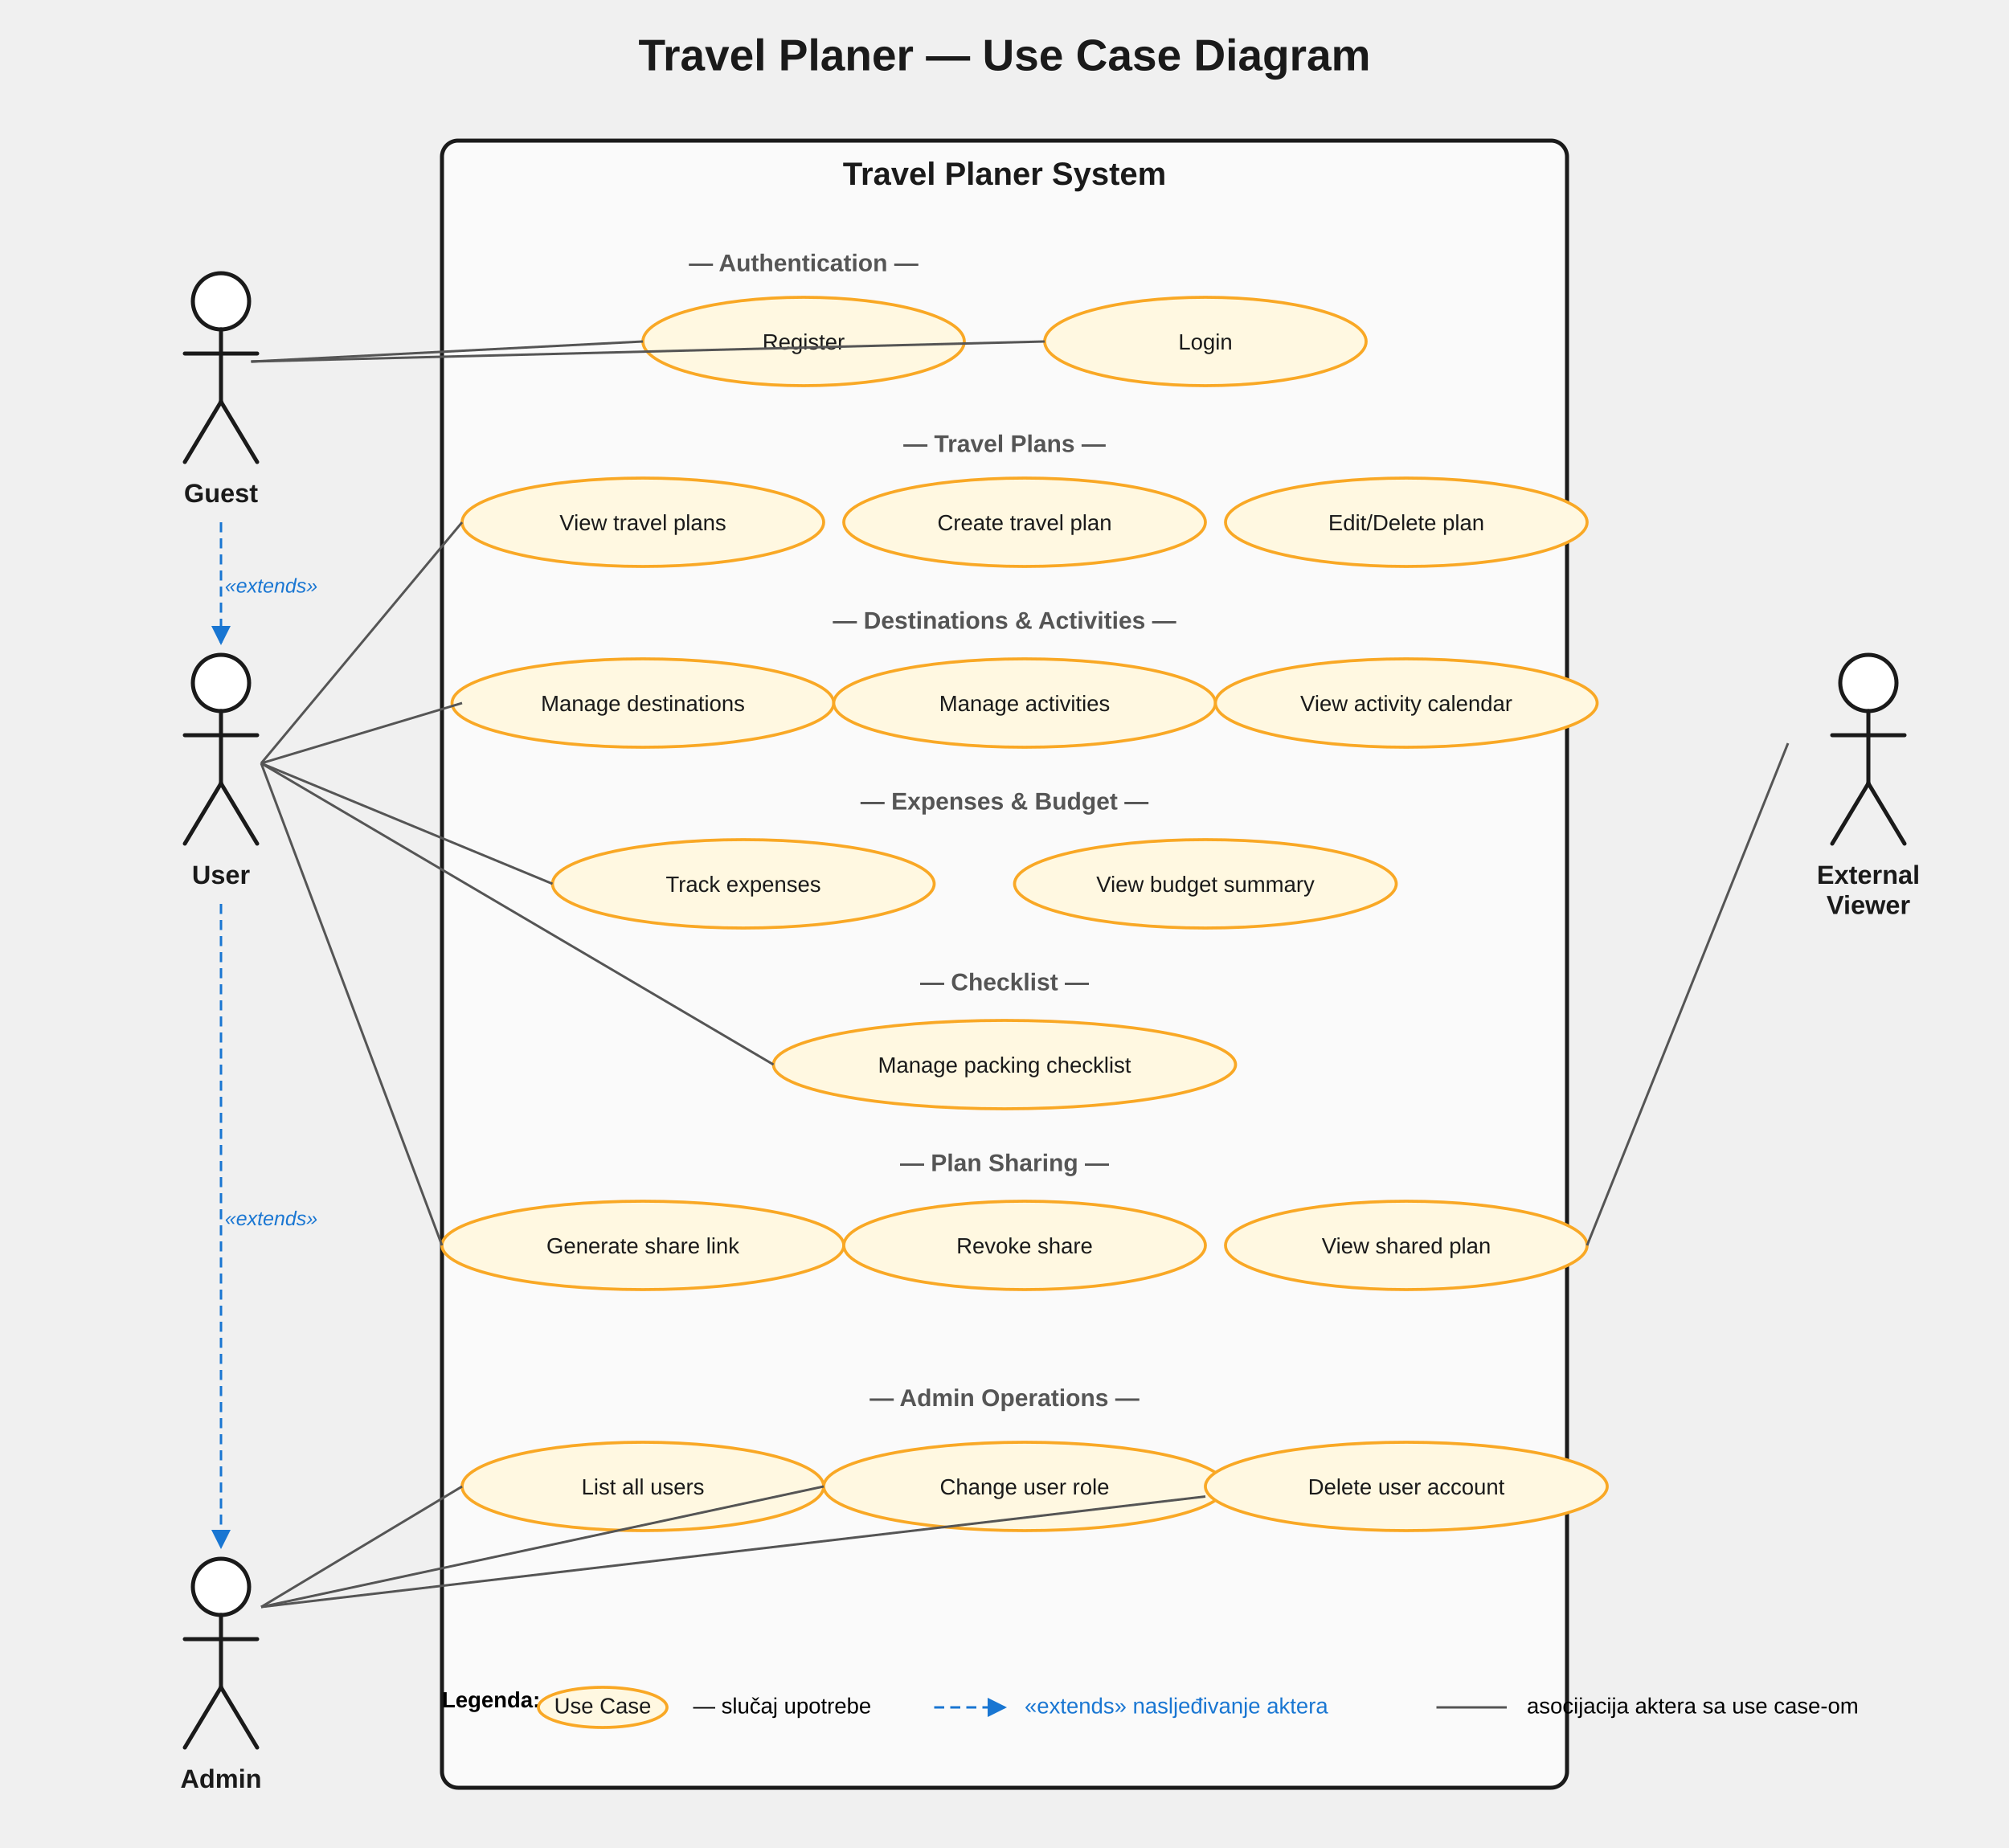
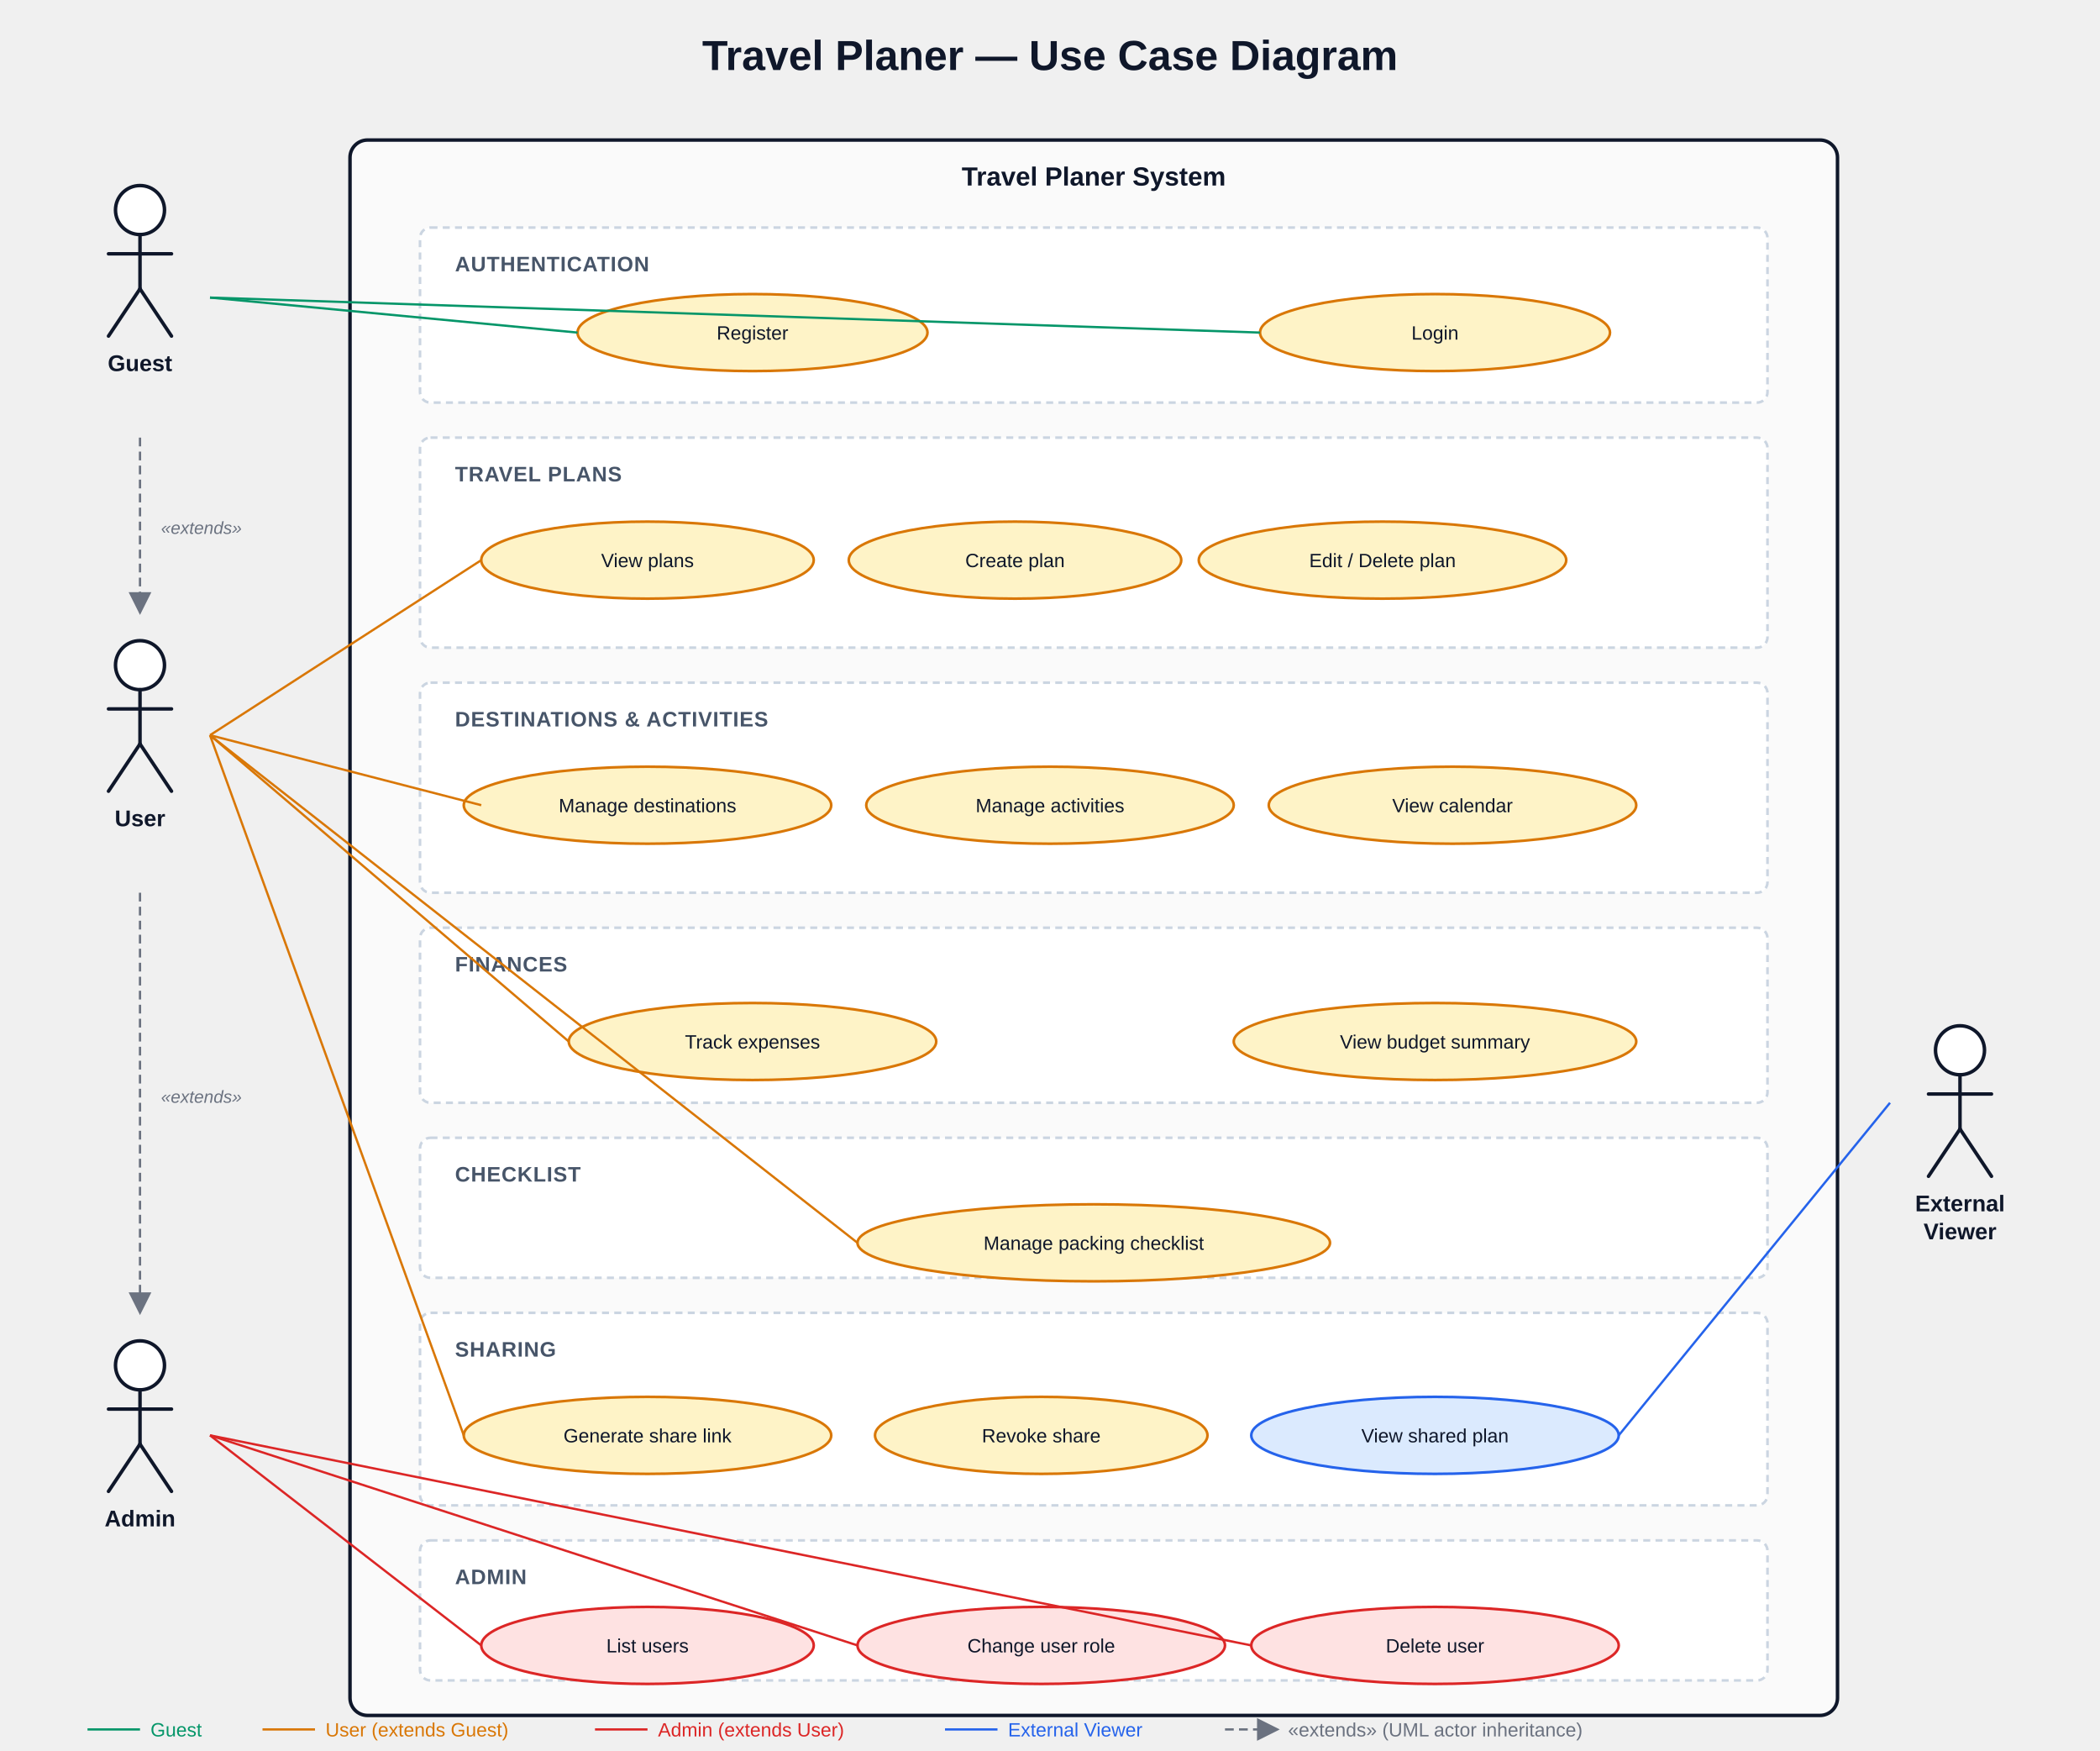
- <svg xmlns="http://www.w3.org/2000/svg" viewBox="0 0 1000 920" font-family="Arial, sans-serif">
+ <svg xmlns="http://www.w3.org/2000/svg" viewBox="0 0 1200 1000" font-family="Arial, sans-serif">
  <defs>
    <style>
-       .actor-label { font-size: 13px; font-weight: 600; text-anchor: middle; fill: #1a1a1a; }
-       .actor { fill: white; stroke: #1a1a1a; stroke-width: 2; }
-       .system-title { font-size: 16px; font-weight: 700; text-anchor: middle; fill: #1a1a1a; }
-       .diagram-title { font-size: 22px; font-weight: 700; text-anchor: middle; fill: #1a1a1a; }
-       .use-case { fill: #fff8e1; stroke: #f9a825; stroke-width: 1.5; }
-       .use-case-text { font-size: 11px; text-anchor: middle; fill: #1a1a1a; }
-       .system-box { fill: #fafafa; stroke: #1a1a1a; stroke-width: 2; stroke-dasharray: none; }
-       .link { stroke: #555; stroke-width: 1.2; fill: none; }
-       .extends { stroke: #1976d2; stroke-width: 1.2; fill: none; stroke-dasharray: 5,3; }
-       .extends-label { font-size: 10px; fill: #1976d2; font-style: italic; text-anchor: middle; }
-       .group-label { font-size: 12px; font-weight: 700; fill: #555; text-anchor: middle; }
+       .diagram-title { font-size: 24px; font-weight: 700; text-anchor: middle; fill: #0f172a; }
+       .system-title { font-size: 15px; font-weight: 700; text-anchor: middle; fill: #0f172a; }
+ 
+       .actor-label { font-size: 13px; font-weight: 600; text-anchor: middle; fill: #0f172a; }
+       .actor { fill: white; stroke: #0f172a; stroke-width: 2; }
+ 
+       .system-box { fill: #fafafa; stroke: #0f172a; stroke-width: 2; rx: 10; }
+ 
+       .section-box { fill: #ffffff; stroke: #cbd5e1; stroke-width: 1.5; stroke-dasharray: 4,3; rx: 6; }
+       .section-label { font-size: 12px; font-weight: 700; fill: #475569; letter-spacing: 0.4px; }
+ 
+       .use-case { fill: #fef3c7; stroke: #d97706; stroke-width: 1.5; }
+       .use-case-admin { fill: #fee2e2; stroke: #dc2626; stroke-width: 1.5; }
+       .use-case-shared { fill: #dbeafe; stroke: #2563eb; stroke-width: 1.5; }
+       .use-case-text { font-size: 11px; text-anchor: middle; fill: #0f172a; }
+ 
+       .link-guest { stroke: #059669; stroke-width: 1.3; fill: none; }
+       .link-user { stroke: #d97706; stroke-width: 1.3; fill: none; }
+       .link-admin { stroke: #dc2626; stroke-width: 1.3; fill: none; }
+       .link-external { stroke: #2563eb; stroke-width: 1.3; fill: none; }
+ 
+       .extends-arrow { stroke: #6b7280; stroke-width: 1.3; fill: none; stroke-dasharray: 5,3; }
+       .extends-label { font-size: 10px; fill: #6b7280; font-style: italic; }
    </style>
-     <marker id="arrowhead" markerWidth="8" markerHeight="8" refX="7" refY="4" orient="auto">
-       <polygon points="0 0, 8 4, 0 8" fill="#1976d2" />
+     <marker id="extends-arrow" markerWidth="10" markerHeight="10" refX="9" refY="5" orient="auto">
+       <polygon points="0 0, 10 5, 0 10" fill="#6b7280" />
    </marker>
  </defs>
-   <text x="500" y="35" class="diagram-title">Travel Planer — Use Case Diagram</text>
-   <rect x="220" y="70" width="560" height="820" rx="8" class="system-box" />
-   <text x="500" y="92" class="system-title">Travel Planer System</text>
-   <g transform="translate(70, 130)">
+   <text x="600" y="40" class="diagram-title">Travel Planer — Use Case Diagram</text>
+   <g transform="translate(40, 100)">
    <circle cx="40" cy="20" r="14" class="actor" />
-     <line x1="40" y1="34" x2="40" y2="70" class="actor" stroke-linecap="round" />
-     <line x1="22" y1="46" x2="58" y2="46" class="actor" stroke-linecap="round" />
-     <line x1="40" y1="70" x2="22" y2="100" class="actor" stroke-linecap="round" />
-     <line x1="40" y1="70" x2="58" y2="100" class="actor" stroke-linecap="round" />
-     <text x="40" y="120" class="actor-label">Guest</text>
+     <line x1="40" y1="34" x2="40" y2="65" class="actor" stroke-linecap="round" />
+     <line x1="22" y1="45" x2="58" y2="45" class="actor" stroke-linecap="round" />
+     <line x1="40" y1="65" x2="22" y2="92" class="actor" stroke-linecap="round" />
+     <line x1="40" y1="65" x2="58" y2="92" class="actor" stroke-linecap="round" />
+     <text x="40" y="112" class="actor-label" fill="#059669">Guest</text>
  </g>
-   <g transform="translate(70, 320)">
+   <g transform="translate(40, 360)">
    <circle cx="40" cy="20" r="14" class="actor" />
-     <line x1="40" y1="34" x2="40" y2="70" class="actor" stroke-linecap="round" />
-     <line x1="22" y1="46" x2="58" y2="46" class="actor" stroke-linecap="round" />
-     <line x1="40" y1="70" x2="22" y2="100" class="actor" stroke-linecap="round" />
-     <line x1="40" y1="70" x2="58" y2="100" class="actor" stroke-linecap="round" />
-     <text x="40" y="120" class="actor-label">User</text>
+     <line x1="40" y1="34" x2="40" y2="65" class="actor" stroke-linecap="round" />
+     <line x1="22" y1="45" x2="58" y2="45" class="actor" stroke-linecap="round" />
+     <line x1="40" y1="65" x2="22" y2="92" class="actor" stroke-linecap="round" />
+     <line x1="40" y1="65" x2="58" y2="92" class="actor" stroke-linecap="round" />
+     <text x="40" y="112" class="actor-label" fill="#d97706">User</text>
  </g>
-   <g transform="translate(70, 770)">
+   <g transform="translate(40, 760)">
    <circle cx="40" cy="20" r="14" class="actor" />
-     <line x1="40" y1="34" x2="40" y2="70" class="actor" stroke-linecap="round" />
-     <line x1="22" y1="46" x2="58" y2="46" class="actor" stroke-linecap="round" />
-     <line x1="40" y1="70" x2="22" y2="100" class="actor" stroke-linecap="round" />
-     <line x1="40" y1="70" x2="58" y2="100" class="actor" stroke-linecap="round" />
-     <text x="40" y="120" class="actor-label">Admin</text>
+     <line x1="40" y1="34" x2="40" y2="65" class="actor" stroke-linecap="round" />
+     <line x1="22" y1="45" x2="58" y2="45" class="actor" stroke-linecap="round" />
+     <line x1="40" y1="65" x2="22" y2="92" class="actor" stroke-linecap="round" />
+     <line x1="40" y1="65" x2="58" y2="92" class="actor" stroke-linecap="round" />
+     <text x="40" y="112" class="actor-label" fill="#dc2626">Admin</text>
  </g>
-   <g transform="translate(890, 320)">
+   <g transform="translate(1080, 580)">
    <circle cx="40" cy="20" r="14" class="actor" />
-     <line x1="40" y1="34" x2="40" y2="70" class="actor" stroke-linecap="round" />
-     <line x1="22" y1="46" x2="58" y2="46" class="actor" stroke-linecap="round" />
-     <line x1="40" y1="70" x2="22" y2="100" class="actor" stroke-linecap="round" />
-     <line x1="40" y1="70" x2="58" y2="100" class="actor" stroke-linecap="round" />
-     <text x="40" y="120" class="actor-label">External</text>
-     <text x="40" y="135" class="actor-label">Viewer</text>
+     <line x1="40" y1="34" x2="40" y2="65" class="actor" stroke-linecap="round" />
+     <line x1="22" y1="45" x2="58" y2="45" class="actor" stroke-linecap="round" />
+     <line x1="40" y1="65" x2="22" y2="92" class="actor" stroke-linecap="round" />
+     <line x1="40" y1="65" x2="58" y2="92" class="actor" stroke-linecap="round" />
+     <text x="40" y="112" class="actor-label" fill="#2563eb">External</text>
+     <text x="40" y="128" class="actor-label" fill="#2563eb">Viewer</text>
  </g>
-   <line x1="110" y1="260" x2="110" y2="320" class="extends" marker-end="url(#arrowhead)" />
-   <text x="135" y="295" class="extends-label">«extends»</text>
-   <line x1="110" y1="450" x2="110" y2="770" class="extends" marker-end="url(#arrowhead)" />
-   <text x="135" y="610" class="extends-label">«extends»</text>
-   <text x="400" y="135" class="group-label">— Authentication —</text>
-   <ellipse cx="400" cy="170" rx="80" ry="22" class="use-case" />
-   <text x="400" y="174" class="use-case-text">Register</text>
-   <ellipse cx="600" cy="170" rx="80" ry="22" class="use-case" />
-   <text x="600" y="174" class="use-case-text">Login</text>
-   <text x="500" y="225" class="group-label">— Travel Plans —</text>
-   <ellipse cx="320" cy="260" rx="90" ry="22" class="use-case" />
-   <text x="320" y="264" class="use-case-text">View travel plans</text>
-   <ellipse cx="510" cy="260" rx="90" ry="22" class="use-case" />
-   <text x="510" y="264" class="use-case-text">Create travel plan</text>
-   <ellipse cx="700" cy="260" rx="90" ry="22" class="use-case" />
-   <text x="700" y="264" class="use-case-text">Edit/Delete plan</text>
-   <text x="500" y="313" class="group-label">— Destinations &amp; Activities —</text>
-   <ellipse cx="320" cy="350" rx="95" ry="22" class="use-case" />
-   <text x="320" y="354" class="use-case-text">Manage destinations</text>
-   <ellipse cx="510" cy="350" rx="95" ry="22" class="use-case" />
-   <text x="510" y="354" class="use-case-text">Manage activities</text>
-   <ellipse cx="700" cy="350" rx="95" ry="22" class="use-case" />
-   <text x="700" y="354" class="use-case-text">View activity calendar</text>
-   <text x="500" y="403" class="group-label">— Expenses &amp; Budget —</text>
-   <ellipse cx="370" cy="440" rx="95" ry="22" class="use-case" />
-   <text x="370" y="444" class="use-case-text">Track expenses</text>
-   <ellipse cx="600" cy="440" rx="95" ry="22" class="use-case" />
-   <text x="600" y="444" class="use-case-text">View budget summary</text>
-   <text x="500" y="493" class="group-label">— Checklist —</text>
-   <ellipse cx="500" cy="530" rx="115" ry="22" class="use-case" />
-   <text x="500" y="534" class="use-case-text">Manage packing checklist</text>
-   <text x="500" y="583" class="group-label">— Plan Sharing —</text>
-   <ellipse cx="320" cy="620" rx="100" ry="22" class="use-case" />
-   <text x="320" y="624" class="use-case-text">Generate share link</text>
-   <ellipse cx="510" cy="620" rx="90" ry="22" class="use-case" />
-   <text x="510" y="624" class="use-case-text">Revoke share</text>
-   <ellipse cx="700" cy="620" rx="90" ry="22" class="use-case" />
-   <text x="700" y="624" class="use-case-text">View shared plan</text>
-   <text x="500" y="700" class="group-label">— Admin Operations —</text>
-   <ellipse cx="320" cy="740" rx="90" ry="22" class="use-case" />
-   <text x="320" y="744" class="use-case-text">List all users</text>
-   <ellipse cx="510" cy="740" rx="100" ry="22" class="use-case" />
-   <text x="510" y="744" class="use-case-text">Change user role</text>
-   <ellipse cx="700" cy="740" rx="100" ry="22" class="use-case" />
-   <text x="700" y="744" class="use-case-text">Delete user account</text>
-   <line x1="125" y1="180" x2="320" y2="170" class="link" />
-   <line x1="125" y1="180" x2="520" y2="170" class="link" />
-   <line x1="130" y1="380" x2="230" y2="260" class="link" />
-   <line x1="130" y1="380" x2="230" y2="350" class="link" />
-   <line x1="130" y1="380" x2="275" y2="440" class="link" />
-   <line x1="130" y1="380" x2="385" y2="530" class="link" />
-   <line x1="130" y1="380" x2="220" y2="620" class="link" />
-   <line x1="130" y1="800" x2="230" y2="740" class="link" />
-   <line x1="130" y1="800" x2="410" y2="740" class="link" />
-   <line x1="130" y1="800" x2="600" y2="745" class="link" />
-   <line x1="890" y1="370" x2="790" y2="620" class="link" />
-   <g transform="translate(220, 850)">
-     <text x="0" y="0" font-size="11" font-weight="600">Legenda:</text>
-     <ellipse cx="80" cy="0" rx="32" ry="10" class="use-case" />
-     <text x="80" y="3" class="use-case-text">Use Case</text>
-     <text x="125" y="3" font-size="11"> — slučaj upotrebe</text>
-     <line x1="245" y1="0" x2="280" y2="0" class="extends" marker-end="url(#arrowhead)" />
-     <text x="290" y="3" font-size="11" fill="#1976d2">«extends» nasljeđivanje aktera</text>
-     <line x1="495" y1="0" x2="530" y2="0" class="link" />
-     <text x="540" y="3" font-size="11">asocijacija aktera sa use case-om</text>
+   <line x1="80" y1="250" x2="80" y2="350" class="extends-arrow" marker-end="url(#extends-arrow)" />
+   <text x="92" y="305" class="extends-label">«extends»</text>
+   <line x1="80" y1="510" x2="80" y2="750" class="extends-arrow" marker-end="url(#extends-arrow)" />
+   <text x="92" y="630" class="extends-label">«extends»</text>
+   <rect x="200" y="80" width="850" height="900" class="system-box" />
+   <text x="625" y="106" class="system-title">Travel Planer System</text>
+   <rect x="240" y="130" width="770" height="100" class="section-box" />
+   <text x="260" y="155" class="section-label">AUTHENTICATION</text>
+   <ellipse cx="430" cy="190" rx="100" ry="22" class="use-case" />
+   <text x="430" y="194" class="use-case-text">Register</text>
+   <ellipse cx="820" cy="190" rx="100" ry="22" class="use-case" />
+   <text x="820" y="194" class="use-case-text">Login</text>
+   <rect x="240" y="250" width="770" height="120" class="section-box" />
+   <text x="260" y="275" class="section-label">TRAVEL PLANS</text>
+   <ellipse cx="370" cy="320" rx="95" ry="22" class="use-case" />
+   <text x="370" y="324" class="use-case-text">View plans</text>
+   <ellipse cx="580" cy="320" rx="95" ry="22" class="use-case" />
+   <text x="580" y="324" class="use-case-text">Create plan</text>
+   <ellipse cx="790" cy="320" rx="105" ry="22" class="use-case" />
+   <text x="790" y="324" class="use-case-text">Edit / Delete plan</text>
+   <rect x="240" y="390" width="770" height="120" class="section-box" />
+   <text x="260" y="415" class="section-label">DESTINATIONS &amp; ACTIVITIES</text>
+   <ellipse cx="370" cy="460" rx="105" ry="22" class="use-case" />
+   <text x="370" y="464" class="use-case-text">Manage destinations</text>
+   <ellipse cx="600" cy="460" rx="105" ry="22" class="use-case" />
+   <text x="600" y="464" class="use-case-text">Manage activities</text>
+   <ellipse cx="830" cy="460" rx="105" ry="22" class="use-case" />
+   <text x="830" y="464" class="use-case-text">View calendar</text>
+   <rect x="240" y="530" width="770" height="100" class="section-box" />
+   <text x="260" y="555" class="section-label">FINANCES</text>
+   <ellipse cx="430" cy="595" rx="105" ry="22" class="use-case" />
+   <text x="430" y="599" class="use-case-text">Track expenses</text>
+   <ellipse cx="820" cy="595" rx="115" ry="22" class="use-case" />
+   <text x="820" y="599" class="use-case-text">View budget summary</text>
+   <rect x="240" y="650" width="770" height="80" class="section-box" />
+   <text x="260" y="675" class="section-label">CHECKLIST</text>
+   <ellipse cx="625" cy="710" rx="135" ry="22" class="use-case" />
+   <text x="625" y="714" class="use-case-text">Manage packing checklist</text>
+   <rect x="240" y="750" width="770" height="110" class="section-box" />
+   <text x="260" y="775" class="section-label">SHARING</text>
+   <ellipse cx="370" cy="820" rx="105" ry="22" class="use-case" />
+   <text x="370" y="824" class="use-case-text">Generate share link</text>
+   <ellipse cx="595" cy="820" rx="95" ry="22" class="use-case" />
+   <text x="595" y="824" class="use-case-text">Revoke share</text>
+   <ellipse cx="820" cy="820" rx="105" ry="22" class="use-case-shared" />
+   <text x="820" y="824" class="use-case-text">View shared plan</text>
+   <rect x="240" y="880" width="770" height="80" class="section-box" />
+   <text x="260" y="905" class="section-label">ADMIN</text>
+   <ellipse cx="370" cy="940" rx="95" ry="22" class="use-case-admin" />
+   <text x="370" y="944" class="use-case-text">List users</text>
+   <ellipse cx="595" cy="940" rx="105" ry="22" class="use-case-admin" />
+   <text x="595" y="944" class="use-case-text">Change user role</text>
+   <ellipse cx="820" cy="940" rx="105" ry="22" class="use-case-admin" />
+   <text x="820" y="944" class="use-case-text">Delete user</text>
+   <line x1="120" y1="170" x2="330" y2="190" class="link-guest" />
+   <line x1="120" y1="170" x2="720" y2="190" class="link-guest" />
+   <line x1="120" y1="420" x2="275" y2="320" class="link-user" />
+   <line x1="120" y1="420" x2="275" y2="460" class="link-user" />
+   <line x1="120" y1="420" x2="325" y2="595" class="link-user" />
+   <line x1="120" y1="420" x2="490" y2="710" class="link-user" />
+   <line x1="120" y1="420" x2="265" y2="820" class="link-user" />
+   <line x1="120" y1="820" x2="275" y2="940" class="link-admin" />
+   <line x1="120" y1="820" x2="490" y2="940" class="link-admin" />
+   <line x1="120" y1="820" x2="715" y2="940" class="link-admin" />
+   <line x1="1080" y1="630" x2="925" y2="820" class="link-external" />
+   <g transform="translate(50, 990)">
+     <line x1="0" y1="-2" x2="30" y2="-2" class="link-guest" />
+     <text x="36" y="2" font-size="11" fill="#059669">Guest</text>
+     <line x1="100" y1="-2" x2="130" y2="-2" class="link-user" />
+     <text x="136" y="2" font-size="11" fill="#d97706">User (extends Guest)</text>
+     <line x1="290" y1="-2" x2="320" y2="-2" class="link-admin" />
+     <text x="326" y="2" font-size="11" fill="#dc2626">Admin (extends User)</text>
+     <line x1="490" y1="-2" x2="520" y2="-2" class="link-external" />
+     <text x="526" y="2" font-size="11" fill="#2563eb">External Viewer</text>
+     <line x1="650" y1="-2" x2="680" y2="-2" class="extends-arrow" marker-end="url(#extends-arrow)" />
+     <text x="686" y="2" font-size="11" fill="#6b7280">«extends» (UML actor inheritance)</text>
  </g>
</svg>
